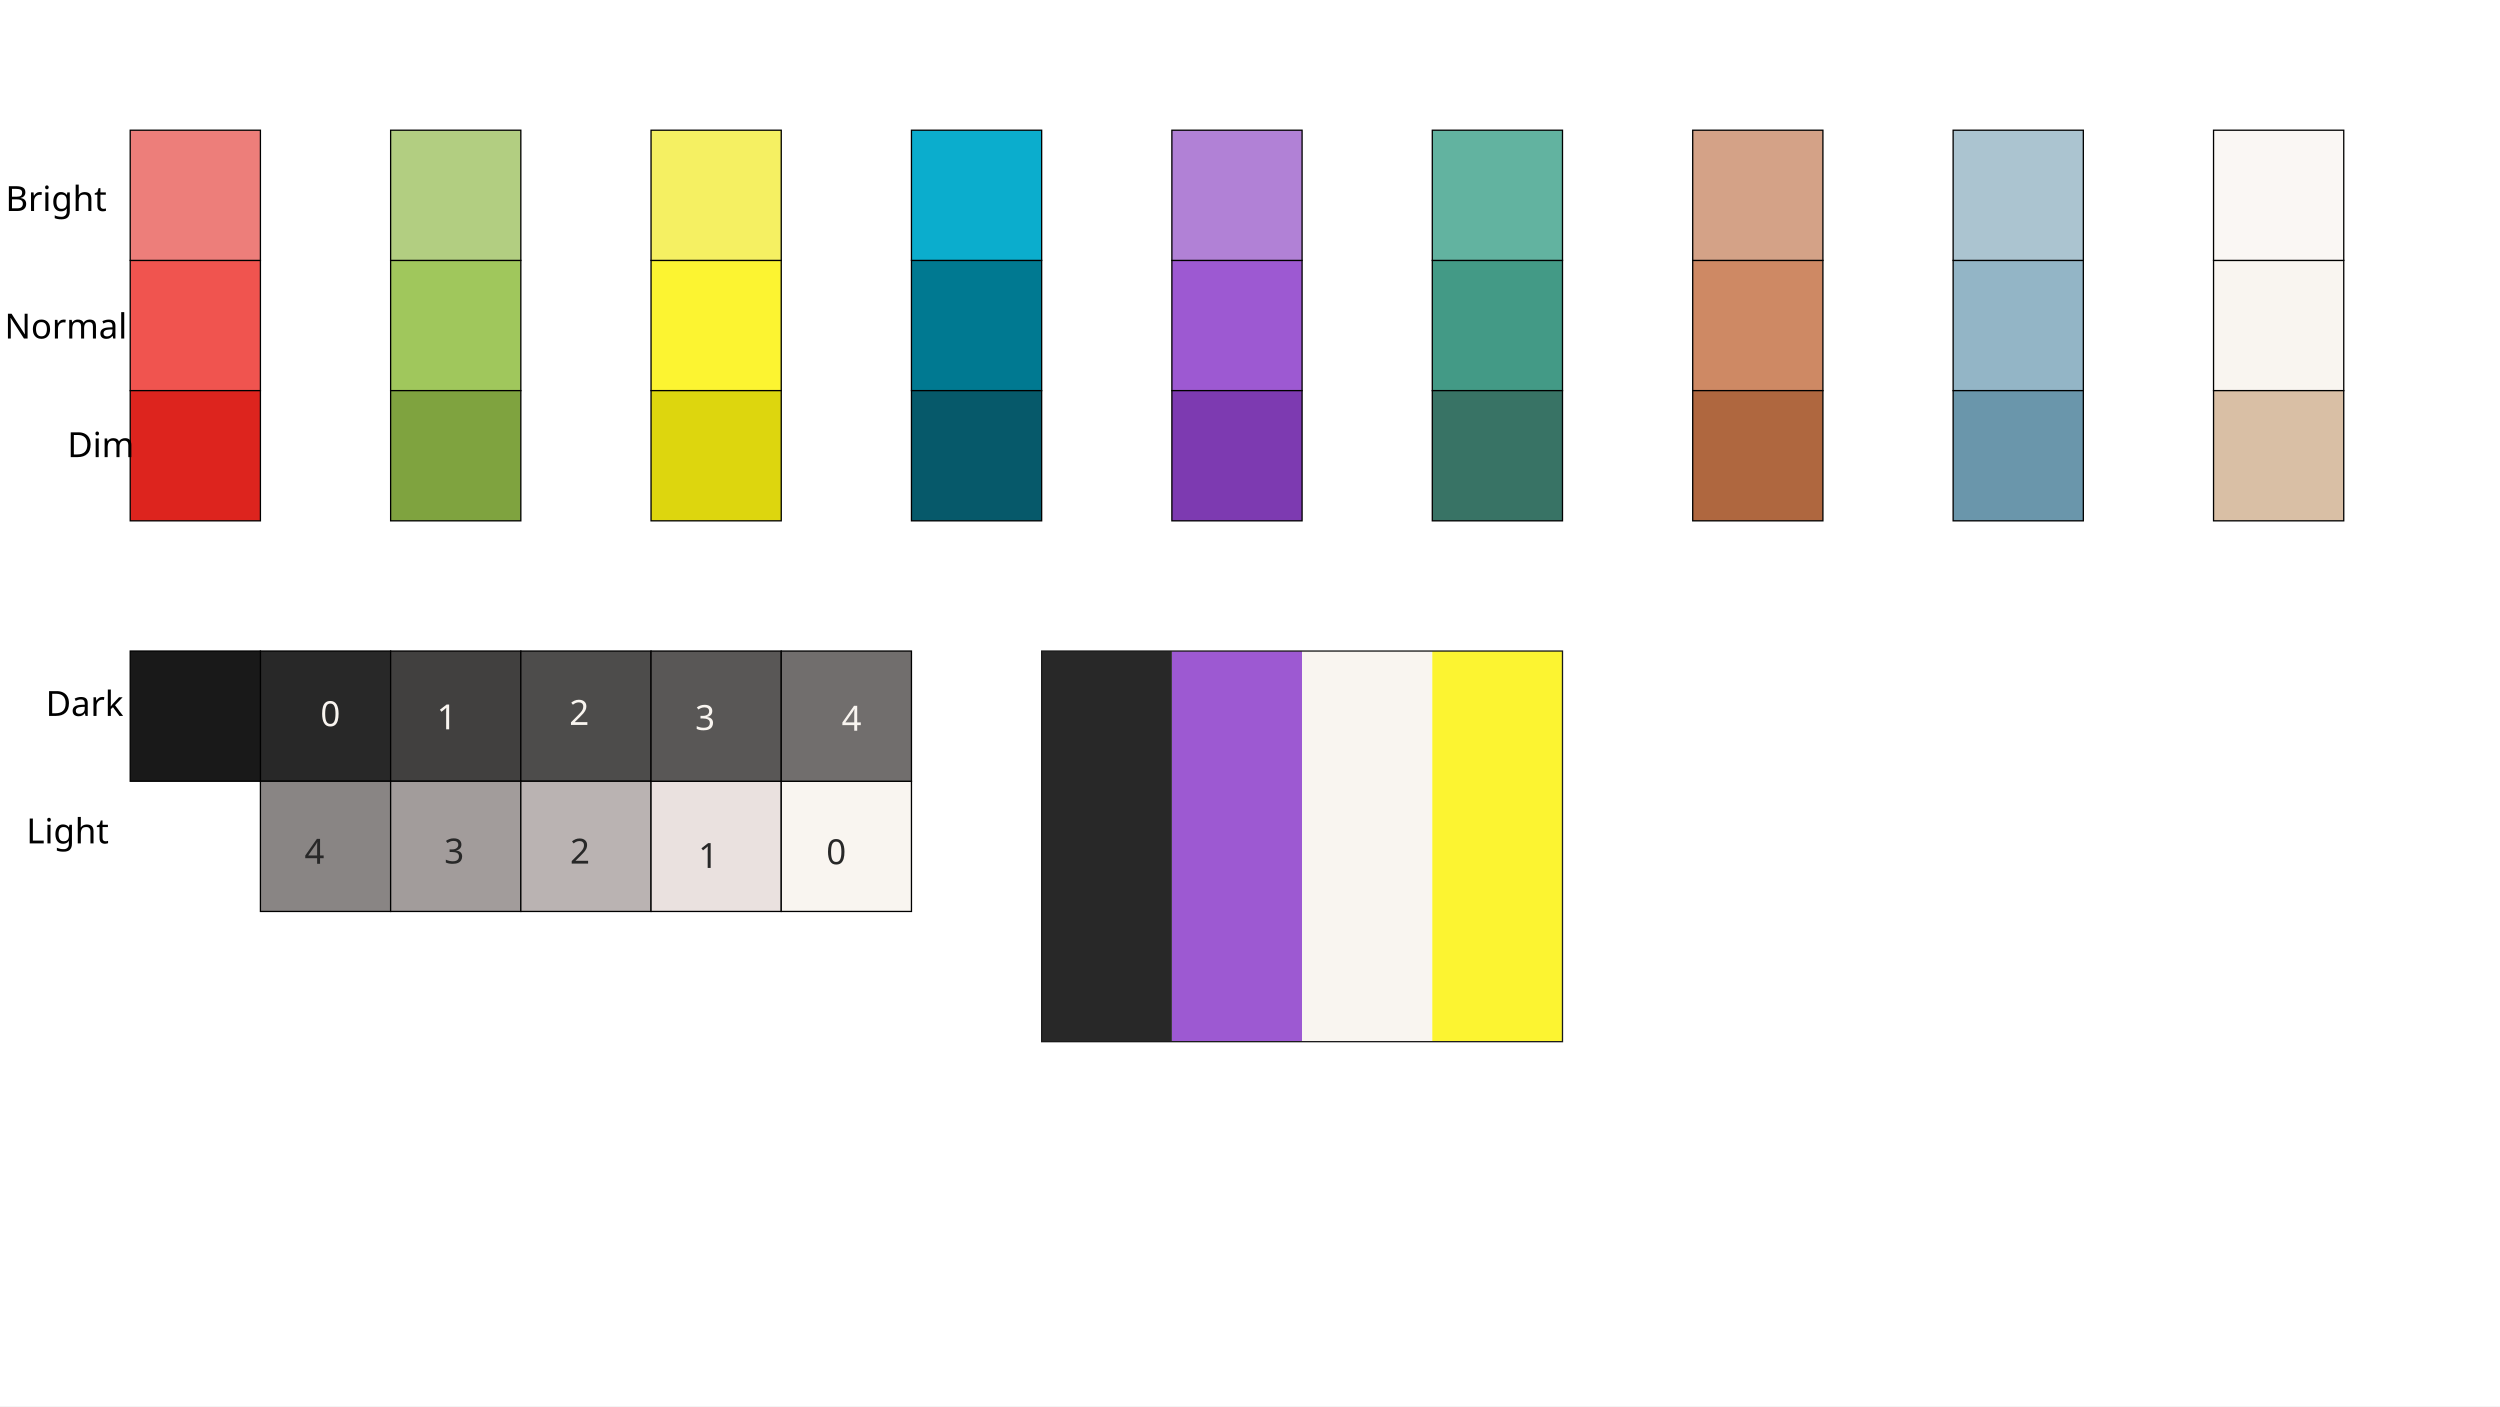
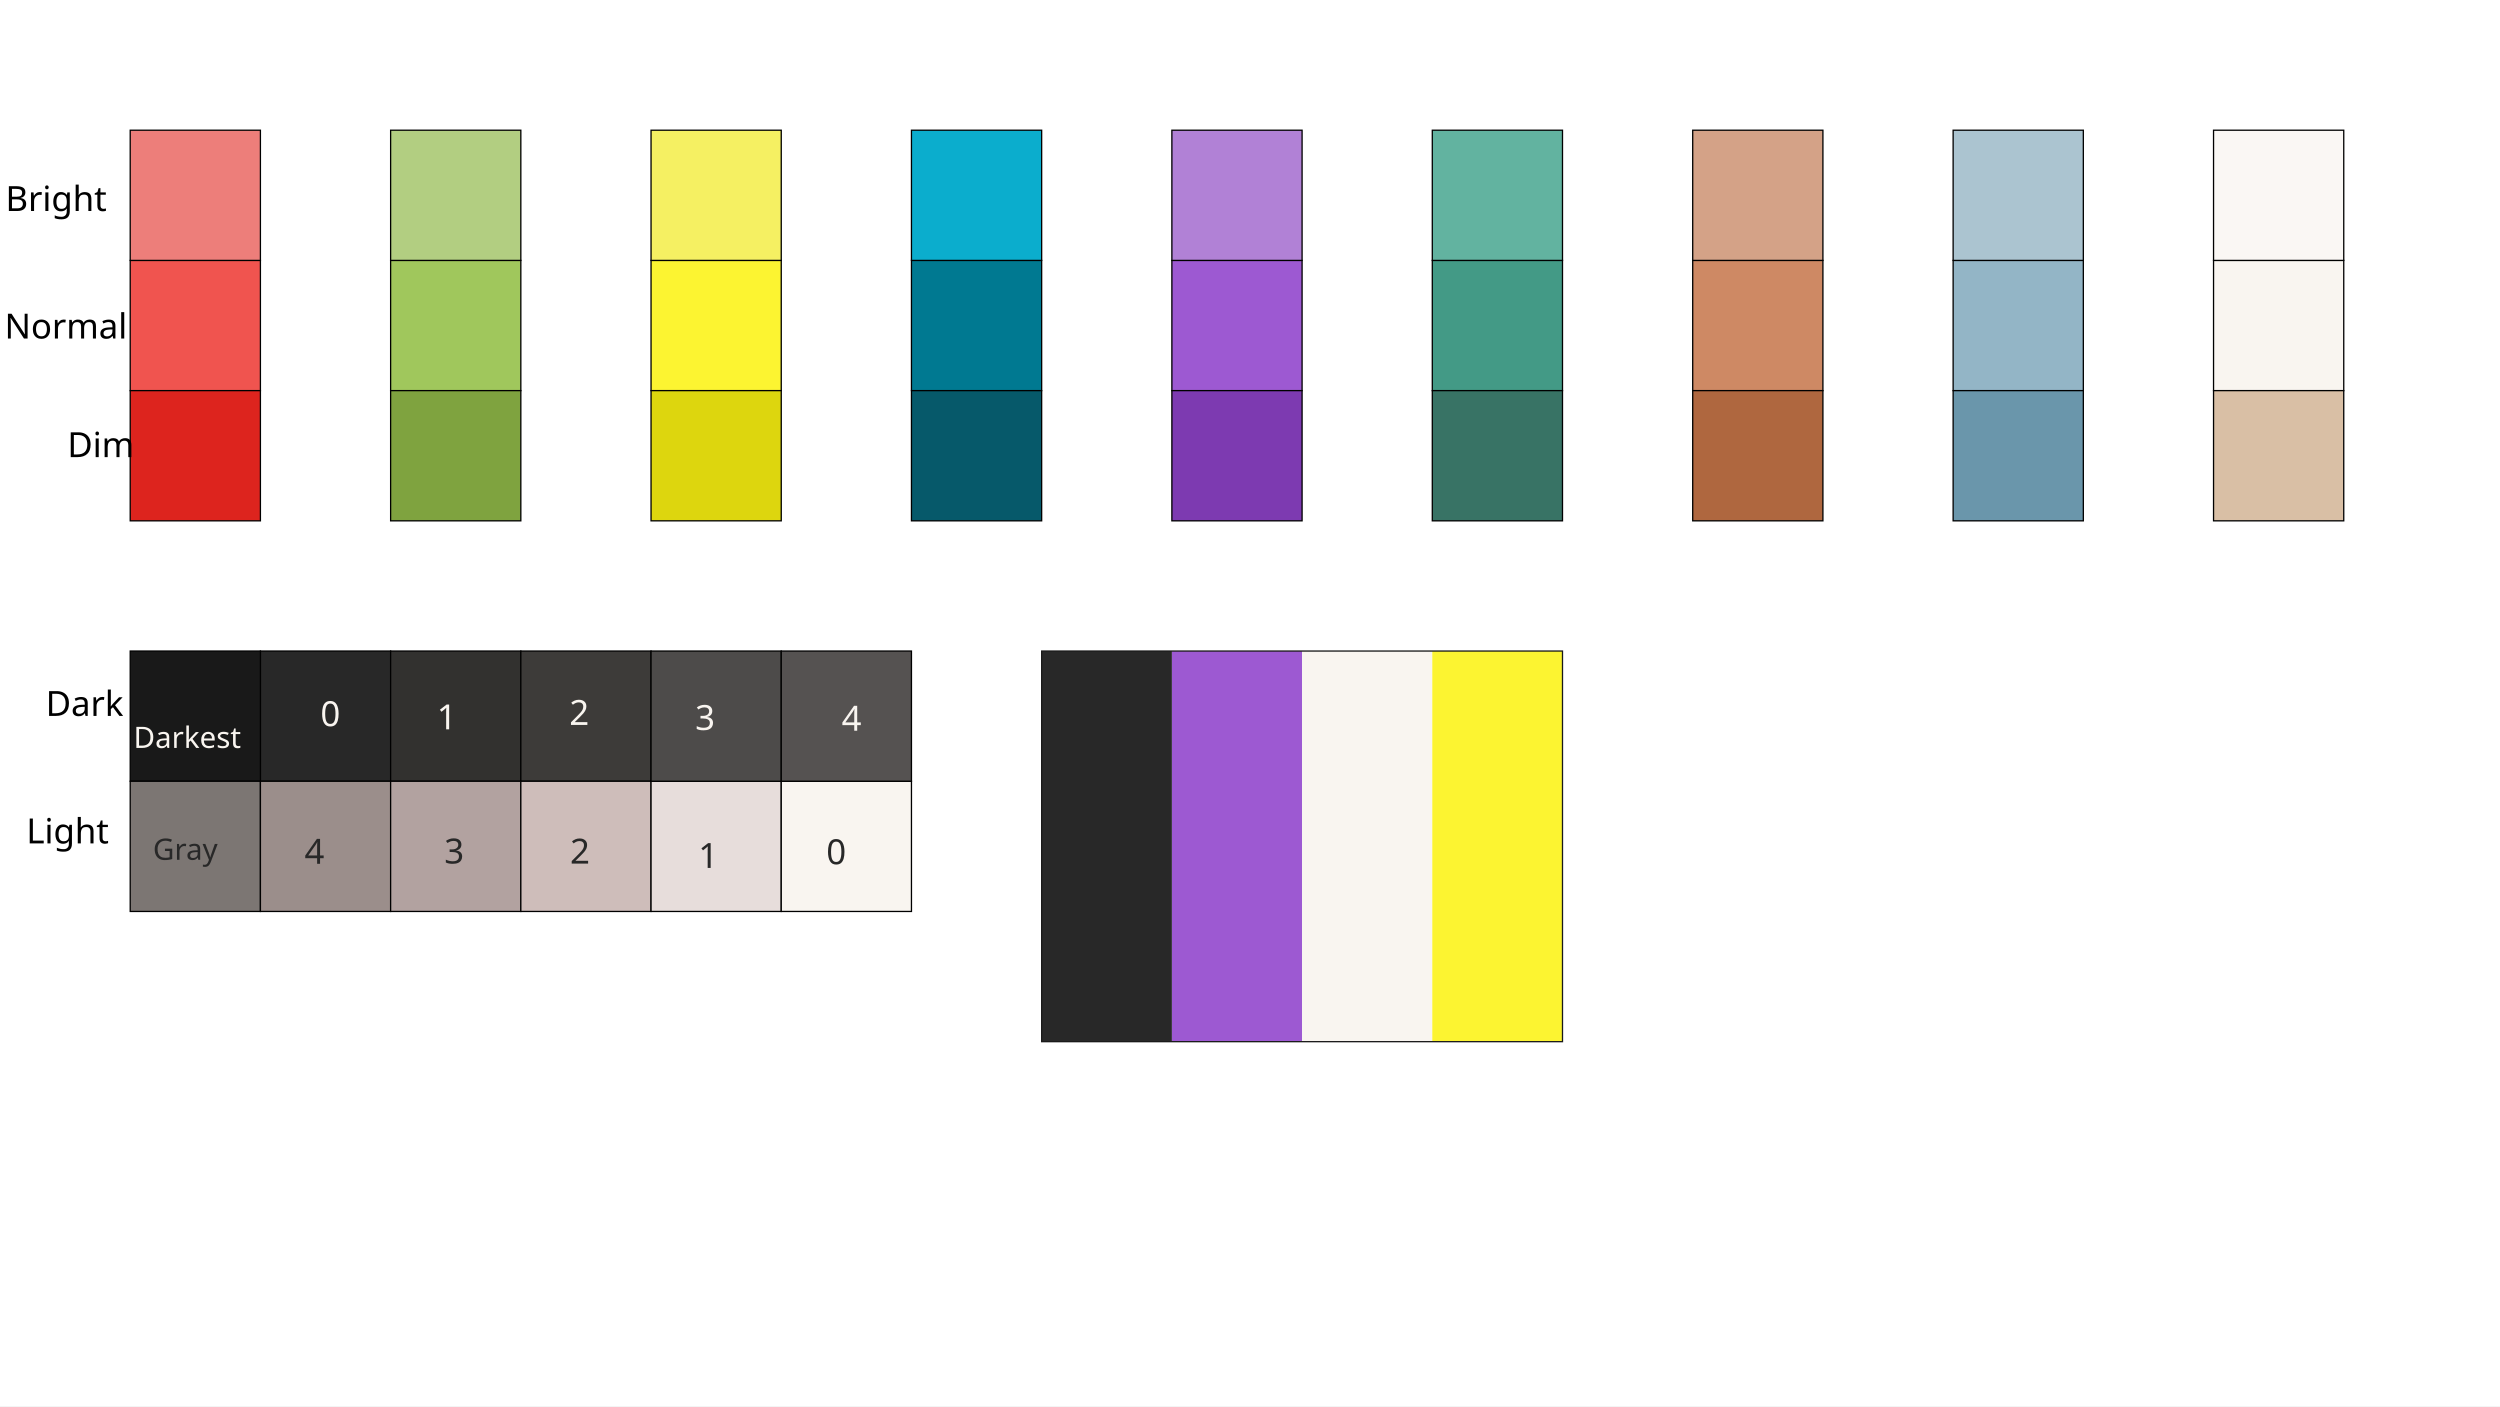
<svg xmlns="http://www.w3.org/2000/svg" width="1920" height="1080" viewBox="0 0 508 285.75" version="1.1" id="svg5">
  <defs id="defs2">
    <rect x="0" y="200" width="100" height="100" id="rect31472" />
    <rect x="0" y="200" width="100" height="100" id="rect27154" />
    <rect x="0" y="200" width="0" height="100" id="rect25828" />
    <rect x="0" y="200" width="100" height="100" id="rect18144" />
    <rect x="0" y="200" width="100" height="100" id="rect6882" />
    <rect x="0" y="200" width="100" height="100" id="rect31472-2" />
    <rect x="0" y="200" width="100" height="100" id="rect31472-7" />
    <rect x="0" y="200" width="100" height="100" id="rect31472-2-5" />
    <rect x="0" y="200" width="100" height="100" id="rect31472-2-5-9" />
    <rect x="0" y="200" width="100" height="100" id="rect31472-2-5-9-3" />
    <rect x="0" y="200" width="100" height="100" id="rect31472-2-5-9-8" />
    <rect x="0" y="200" width="100" height="100" id="rect31472-2-5-9-1" />
    <rect x="0" y="200" width="100" height="100" id="rect31472-2-5-9-6" />
    <rect x="0" y="200" width="100" height="100" id="rect31472-2-5-9-6-3" />
    <rect x="0" y="200" width="100" height="100" id="rect31472-2-5-9-6-3-3" />
    <rect x="0" y="200" width="100" height="100" id="rect31472-2-5-9-6-3-6" />
    <rect x="0" y="200" width="100" height="100" id="rect31472-2-5-9-6-3-4" />
    <rect x="0" y="200" width="100" height="100" id="rect31472-2-5-9-6-3-8" />
  </defs>
  <g id="layer2">
    <rect style="fill:#ffffff;fill-opacity:1;stroke-width:0.293" id="rect2511" width="508" height="285.75" x="0" y="0" />
  </g>
  <g id="layer1">
    <rect style="fill:#f0544f;stroke-width:0.265;stroke:#000000;stroke-opacity:1" id="rect958" width="26.458" height="26.458" x="26.458" y="52.917" />
    <rect style="fill:#dd241e;stroke-width:0.265;stroke:#000000;stroke-opacity:1" id="rect960" width="26.458" height="26.458" x="26.458" y="79.375" />
    <rect style="fill:#a0c75c;stroke-width:0.265;stroke:#000000;stroke-opacity:1" id="rect1064" width="26.458" height="26.458" x="79.375" y="52.917" />
    <rect style="fill:#7fa33f;stroke-width:0.265;stroke:#000000;stroke-opacity:1" id="rect1069" width="26.458" height="26.458" x="79.375" y="79.375" />
    <rect style="fill:#fcf431;stroke:#000000;stroke-width:0.265;stroke-opacity:1" id="rect1071" width="26.458" height="26.458" x="132.292" y="52.917" />
    <rect style="fill:#ddd60e;stroke-width:0.265;stroke:#000000;stroke-opacity:1" id="rect1073" width="26.458" height="26.458" x="132.292" y="79.375" />
    <rect style="fill:#007991;stroke-width:0.265;stroke:#000000;stroke-opacity:1" id="rect1341" width="26.458" height="26.458" x="185.208" y="52.917" />
    <rect style="fill:#06596a;stroke-width:0.265;stroke:#000000;stroke-opacity:1" id="rect1343" width="26.458" height="26.458" x="185.208" y="79.375" />
    <rect style="fill:#9d59d2;stroke-width:0.265;stroke:#000000;stroke-opacity:1" id="rect1447" width="26.458" height="26.458" x="238.125" y="52.917" />
    <rect style="fill:#7d3ab1;stroke-width:0.265;stroke:#000000;stroke-opacity:1" id="rect1449" width="26.458" height="26.458" x="238.125" y="79.375" />
    <rect style="fill:#439a86;stroke-width:0.265;stroke:#000000;stroke-opacity:1" id="rect1451" width="26.458" height="26.458" x="291.042" y="52.917" />
    <rect style="fill:#387365;stroke-width:0.265;stroke:#000000;stroke-opacity:1" id="rect1453" width="26.458" height="26.458" x="291.042" y="79.375" />
    <rect style="fill:#ce8964;stroke-width:0.265;stroke:#000000;stroke-opacity:1" id="rect1455" width="26.458" height="26.458" x="343.958" y="52.917" />
    <rect style="fill:#af673f;stroke-width:0.265;stroke:#000000;stroke-opacity:1" id="rect1457" width="26.458" height="26.458" x="343.958" y="79.375" />
    <rect style="fill:#93b5c6;stroke-width:0.265;stroke:#000000;stroke-opacity:1" id="rect1459" width="26.458" height="26.458" x="396.875" y="52.917" />
    <rect style="fill:#6a96ab;stroke-width:0.265;stroke:#000000;stroke-opacity:1" id="rect1461" width="26.458" height="26.458" x="396.875" y="79.375" />
    <rect style="fill:#f9f5f0;stroke-width:0.265;stroke:#000000;stroke-opacity:1" id="rect1709" width="26.458" height="26.458" x="449.792" y="52.917" />
    <rect style="fill:#d9bfa5;stroke:#000000;stroke-width:0.265;stroke-opacity:1" id="rect1711" width="26.458" height="26.458" x="449.792" y="79.375" />
    <rect style="fill:#ed7e7a;stroke-width:0.265;stroke:#000000;stroke-opacity:1" id="rect2031" width="26.458" height="26.458" x="26.458" y="26.458" />
    <rect style="fill:#b2ce81;stroke-width:0.265;stroke:#000000;stroke-opacity:1" id="rect2033" width="26.458" height="26.458" x="79.375" y="26.458" />
    <rect style="fill:#f5f062;stroke-width:0.265;stroke:#000000;stroke-opacity:1" id="rect2035" width="26.458" height="26.458" x="132.292" y="26.458" />
    <rect style="fill:#0badcd;stroke-width:0.265;stroke:#000000;stroke-opacity:1" id="rect2037" width="26.458" height="26.458" x="185.208" y="26.458" />
    <rect style="fill:#b181d6;stroke-width:0.265;stroke:#000000;stroke-opacity:1" id="rect2039" width="26.458" height="26.458" x="238.125" y="26.458" />
    <rect style="fill:#62b3a0;stroke-width:0.265;stroke:#000000;stroke-opacity:1" id="rect2041" width="26.458" height="26.458" x="291.042" y="26.458" />
    <rect style="fill:#d4a287;stroke-width:0.265;stroke:#000000;stroke-opacity:1" id="rect2043" width="26.458" height="26.458" x="343.958" y="26.458" />
    <rect style="fill:#abc4d0;stroke-width:0.265;stroke:#000000;stroke-opacity:1" id="rect2045" width="26.458" height="26.458" x="396.875" y="26.458" />
    <rect style="fill:#faf7f4;stroke-width:0.265;stroke:#000000;stroke-opacity:1" id="rect2047" width="26.458" height="26.458" x="449.792" y="26.458" />
    <rect style="fill:#282828;stroke:#000000;stroke-width:0.265;stroke-opacity:1" id="rect2313" width="26.458" height="26.458" x="52.917" y="132.292" />
    <rect style="fill:#191919;stroke:#000000;stroke-width:0.265;stroke-opacity:1" id="rect2313-3" width="26.458" height="26.458" x="26.458" y="132.292" />
-     <rect style="fill:#41403f;stroke:#000000;stroke-width:0.265;stroke-opacity:1" id="rect2315" width="26.458" height="26.458" x="79.375" y="132.292" />
-     <rect style="fill:#4d4c4b;stroke:#000000;stroke-width:0.265;stroke-opacity:1" id="rect2317" width="26.458" height="26.458" x="105.833" y="132.292" />
-     <rect style="fill:#898584;stroke:#000000;stroke-width:0.265;stroke-opacity:1" id="rect2317-3" width="26.458" height="26.458" x="52.917" y="158.75" />
-     <rect style="fill:#a29c9b;stroke:#000000;stroke-width:0.265;stroke-opacity:1" id="rect2317-6" width="26.458" height="26.458" x="79.375" y="158.75" />
-     <rect style="fill:#bab3b2;stroke:#000000;stroke-width:0.265;stroke-opacity:1" id="rect2317-7" width="26.458" height="26.458" x="105.833" y="158.75" />
-     <rect style="fill:#eae1df;stroke:#000000;stroke-width:0.265;stroke-opacity:1" id="rect2317-5" width="26.458" height="26.458" x="132.292" y="158.75" />
+     <rect style="fill:#7c7673;stroke:#000000;stroke-width:0.265;stroke-opacity:1" id="rect2313-3-3" width="26.458" height="26.458" x="26.458" y="158.75" />
+     <rect style="fill:#32312f;stroke:#000000;stroke-width:0.265;stroke-opacity:1" id="rect2315" width="26.458" height="26.458" x="79.375" y="132.292" />
+     <rect style="fill:#3d3b39;stroke:#000000;stroke-width:0.265;stroke-opacity:1" id="rect2317" width="26.458" height="26.458" x="105.833" y="132.292" />
+     <rect style="fill:#9b8e8b;stroke:#000000;stroke-width:0.265;stroke-opacity:1" id="rect2317-3" width="26.458" height="26.458" x="52.917" y="158.75" />
+     <rect style="fill:#b2a2a0;stroke:#000000;stroke-width:0.265;stroke-opacity:1" id="rect2317-6" width="26.458" height="26.458" x="79.375" y="158.75" />
+     <rect style="fill:#cebdba;stroke:#000000;stroke-width:0.265;stroke-opacity:1;fill-opacity:1" id="rect2317-7" width="26.458" height="26.458" x="105.833" y="158.75" />
+     <rect style="fill:#e7dddb;stroke:#000000;stroke-width:0.265;stroke-opacity:1" id="rect2317-5" width="26.458" height="26.458" x="132.292" y="158.75" />
    <rect style="fill:#f9f5f0;stroke:#000000;stroke-width:0.265;stroke-opacity:1" id="rect2317-5-3" width="26.458" height="26.458" x="158.75" y="158.75" />
-     <rect style="fill:#595756;fill-opacity:1;stroke:#000000;stroke-width:0.265;stroke-opacity:1" id="rect2317-67" width="26.458" height="26.458" x="132.292" y="132.292" />
-     <rect style="fill:#716e6d;fill-opacity:1;stroke:#000000;stroke-width:0.265;stroke-opacity:1" id="rect2317-53" width="26.458" height="26.458" x="158.75" y="132.292" />
+     <rect style="fill:#4d4b4a;fill-opacity:1;stroke:#000000;stroke-width:0.265;stroke-opacity:1" id="rect2317-67" width="26.458" height="26.458" x="132.292" y="132.292" />
+     <rect style="fill:#555251;fill-opacity:1;stroke:#000000;stroke-width:0.265;stroke-opacity:1" id="rect2317-53" width="26.458" height="26.458" x="158.75" y="132.292" />
    <text xml:space="preserve" transform="matrix(0.2645833,0,0,0.2645833,-0.1324763,9.319554)" id="text31470" style="font-size:26.667px;line-height:1.25;font-family:'JetBrainsMonoMedium NF';-inkscape-font-specification:'JetBrainsMonoMedium NF, Normal';text-align:end;white-space:pre;shape-inside:url(#rect31472)" x="92.693" y="0">
-       <tspan x="4" y="224.754" id="tspan90474">Normal</tspan>
+       <tspan x="4" y="224.754" id="tspan21182">Normal</tspan>
    </text>
    <text xml:space="preserve" transform="matrix(0.2645833,0,0,0.2645833,-0.06897556,33.41878)" id="text31470-1" style="font-size:26.667px;line-height:1.25;font-family:'JetBrainsMonoMedium NF';-inkscape-font-specification:'JetBrainsMonoMedium NF, Normal';text-align:end;white-space:pre;shape-inside:url(#rect31472-2)" x="92.693" y="0">
-       <tspan x="52" y="224.754" id="tspan90476">Dim</tspan>
+       <tspan x="52" y="224.754" id="tspan21184">Dim</tspan>
    </text>
    <text xml:space="preserve" transform="matrix(0.2645833,0,0,0.2645833,-0.238309,86.00646)" id="text31470-1-7" style="font-size:26.667px;line-height:1.25;font-family:'JetBrainsMonoMedium NF';-inkscape-font-specification:'JetBrainsMonoMedium NF, Normal';text-align:end;white-space:pre;shape-inside:url(#rect31472-2-5)" x="92.693" y="0">
-       <tspan x="36" y="224.754" id="tspan90478">Dark</tspan>
+       <tspan x="36" y="224.754" id="tspan21186">Dark</tspan>
    </text>
    <text xml:space="preserve" transform="matrix(0.2645833,0,0,0.2645833,42.88475,88.08955)" id="text31470-1-7-7" style="font-size:26.667px;line-height:1.25;font-family:'JetBrainsMonoMedium NF';-inkscape-font-specification:'JetBrainsMonoMedium NF, Normal';text-align:end;white-space:pre;shape-inside:url(#rect31472-2-5-9);fill:#f9f5f0;fill-opacity:1" x="92.693" y="0">
-       <tspan x="84" y="224.754" id="tspan90480">0</tspan>
+       <tspan x="84" y="224.754" id="tspan21188">0</tspan>
    </text>
    <text xml:space="preserve" transform="matrix(0.2645833,0,0,0.2645833,66.5364,88.73467)" id="text31470-1-7-7-8" style="font-size:26.667px;line-height:1.25;font-family:'JetBrainsMonoMedium NF';-inkscape-font-specification:'JetBrainsMonoMedium NF, Normal';text-align:end;white-space:pre;shape-inside:url(#rect31472-2-5-9-3);fill:#f9f5f0" x="92.693" y="0">
-       <tspan x="84" y="224.754" id="tspan90482">1</tspan>
+       <tspan x="84" y="224.754" id="tspan21190">1</tspan>
    </text>
    <text xml:space="preserve" transform="matrix(0.2645833,0,0,0.2645833,93.45874,87.834)" id="text31470-1-7-7-3" style="font-size:26.667px;line-height:1.25;font-family:'JetBrainsMonoMedium NF';-inkscape-font-specification:'JetBrainsMonoMedium NF, Normal';text-align:end;white-space:pre;shape-inside:url(#rect31472-2-5-9-8);fill:#f9f5f0" x="92.693" y="0">
-       <tspan x="84" y="224.754" id="tspan90484">2</tspan>
+       <tspan x="84" y="224.754" id="tspan21192">2</tspan>
    </text>
    <text xml:space="preserve" transform="matrix(0.2645833,0,0,0.2645833,119.0282,88.86399)" id="text31470-1-7-7-89" style="font-size:26.667px;line-height:1.25;font-family:'JetBrainsMonoMedium NF';-inkscape-font-specification:'JetBrainsMonoMedium NF, Normal';text-align:end;white-space:pre;shape-inside:url(#rect31472-2-5-9-1);fill:#f9f5f0" x="92.693" y="0">
-       <tspan x="84" y="224.754" id="tspan90486">3</tspan>
+       <tspan x="84" y="224.754" id="tspan21194">3</tspan>
    </text>
    <text xml:space="preserve" transform="matrix(0.2645833,0,0,0.2645833,148.7946,89.02175)" id="text31470-1-7-7-4" style="font-size:26.667px;line-height:1.25;font-family:'JetBrainsMonoMedium NF';-inkscape-font-specification:'JetBrainsMonoMedium NF, Normal';text-align:end;white-space:pre;shape-inside:url(#rect31472-2-5-9-6);fill:#f9f5f0" x="92.693" y="0">
-       <tspan x="84" y="224.754" id="tspan90488">4</tspan>
+       <tspan x="84" y="224.754" id="tspan21196">4</tspan>
    </text>
    <text xml:space="preserve" transform="matrix(0.2645833,0,0,0.2645833,68.05011,115.9951)" id="text31470-1-7-7-4-3" style="font-size:26.667px;line-height:1.25;font-family:'JetBrainsMonoMedium NF';-inkscape-font-specification:'JetBrainsMonoMedium NF, Normal';text-align:end;white-space:pre;shape-inside:url(#rect31472-2-5-9-6-3);fill:#282828" x="92.693" y="0">
-       <tspan x="84" y="224.754" id="tspan90490">3</tspan>
+       <tspan x="84" y="224.754" id="tspan21198">3</tspan>
    </text>
    <text xml:space="preserve" transform="matrix(0.2645833,0,0,0.2645833,93.60858,116.0186)" id="text31470-1-7-7-4-3-0" style="font-size:26.667px;line-height:1.25;font-family:'JetBrainsMonoMedium NF';-inkscape-font-specification:'JetBrainsMonoMedium NF, Normal';text-align:end;white-space:pre;shape-inside:url(#rect31472-2-5-9-6-3-6);fill:#282828" x="92.693" y="0">
-       <tspan x="84" y="224.754" id="tspan90492">2</tspan>
+       <tspan x="84" y="224.754" id="tspan21200">2</tspan>
    </text>
    <text xml:space="preserve" transform="matrix(0.2645833,0,0,0.2645833,119.6767,116.8965)" id="text31470-1-7-7-4-3-88" style="font-size:26.667px;line-height:1.25;font-family:'JetBrainsMonoMedium NF';-inkscape-font-specification:'JetBrainsMonoMedium NF, Normal';text-align:end;white-space:pre;shape-inside:url(#rect31472-2-5-9-6-3-4);fill:#282828" x="92.693" y="0">
-       <tspan x="84" y="224.754" id="tspan90494">1</tspan>
+       <tspan x="84" y="224.754" id="tspan21202">1</tspan>
    </text>
    <text xml:space="preserve" transform="matrix(0.2645833,0,0,0.2645833,145.6787,116.1424)" id="text31470-1-7-7-4-3-9" style="font-size:26.667px;line-height:1.25;font-family:'JetBrainsMonoMedium NF';-inkscape-font-specification:'JetBrainsMonoMedium NF, Normal';text-align:end;white-space:pre;shape-inside:url(#rect31472-2-5-9-6-3-8);fill:#282828" x="92.693" y="0">
-       <tspan x="84" y="224.754" id="tspan90496">0</tspan>
+       <tspan x="84" y="224.754" id="tspan21204">0</tspan>
    </text>
    <text xml:space="preserve" transform="matrix(0.2645833,0,0,0.2645833,39.64947,116.0624)" id="text31470-1-7-7-4-3-8" style="font-size:26.667px;line-height:1.25;font-family:'JetBrainsMonoMedium NF';-inkscape-font-specification:'JetBrainsMonoMedium NF, Normal';text-align:end;white-space:pre;shape-inside:url(#rect31472-2-5-9-6-3-3);fill:#282828" x="92.693" y="0">
-       <tspan x="84" y="224.754" id="tspan90498">4</tspan>
+       <tspan x="84" y="224.754" id="tspan21206">4</tspan>
    </text>
    <text xml:space="preserve" transform="matrix(0.2645833,0,0,0.2645833,0.05802444,-16.59306)" id="text31470-8" style="font-size:26.667px;line-height:1.25;font-family:'JetBrainsMonoMedium NF';-inkscape-font-specification:'JetBrainsMonoMedium NF, Normal';text-align:end;white-space:pre;shape-inside:url(#rect31472-7)" x="92.693" y="0">
-       <tspan x="4" y="224.754" id="tspan90500">Bright</tspan>
+       <tspan x="4" y="224.754" id="tspan21208">Bright</tspan>
    </text>
    <text xml:space="preserve" style="font-size:7.056px;line-height:1.25;font-family:'JetBrainsMonoMedium NF';-inkscape-font-specification:'JetBrainsMonoMedium NF, Normal';stroke-width:0.265" x="5.35" y="171.379" id="text58838">
      <tspan id="tspan58836" style="font-size:7.056px;stroke-width:0.265" x="5.35" y="171.379">Light</tspan>
+     </text>
+     <text xml:space="preserve" style="font-size:5.997px;line-height:1.25;font-family:'JetBrainsMonoMedium NF';-inkscape-font-specification:'JetBrainsMonoMedium NF, Normal';stroke-width:0.265;fill:#282828" x="31.078" y="174.713" id="text58838-3">
+       <tspan id="tspan58836-6" style="font-size:5.997px;fill:#282828;stroke-width:0.265" x="31.078" y="174.713">Gray</tspan>
    </text>
    <g id="g67379" transform="translate(-52.9167)">
      <rect style="fill:#9d59d2;stroke:none;stroke-width:0.459;stroke-opacity:1" id="rect1447-1" width="26.458" height="79.375" x="291.042" y="132.292" />
      <rect style="fill:#f9f5f0;stroke:none;stroke-width:0.459;stroke-opacity:1" id="rect1709-5" width="26.458" height="79.375" x="317.5" y="132.292" />
      <rect style="fill:#282828;stroke:none;stroke-width:0.459;stroke-opacity:1" id="rect2313-4" width="26.458" height="79.375" x="264.583" y="132.292" />
      <rect style="fill:#fcf431;stroke:none;stroke-width:0.459;stroke-opacity:1" id="rect67214" width="26.458" height="79.375" x="343.958" y="132.292" />
      <rect style="fill:none;stroke:#191919;stroke-width:0.265" id="rect67256" width="105.833" height="79.375" x="264.583" y="132.292" />
    </g>
+     <text xml:space="preserve" style="font-size:5.997px;line-height:1.25;font-family:'JetBrainsMonoMedium NF';-inkscape-font-specification:'JetBrainsMonoMedium NF, Normal';stroke-width:0.265;fill:#f9f5f0" x="27.134" y="151.98" id="text5570">
+       <tspan id="tspan5568" style="font-size:5.997px;stroke-width:0.265;fill:#f9f5f0" x="27.134" y="151.98">Darkest</tspan>
+     </text>
  </g>
</svg>
